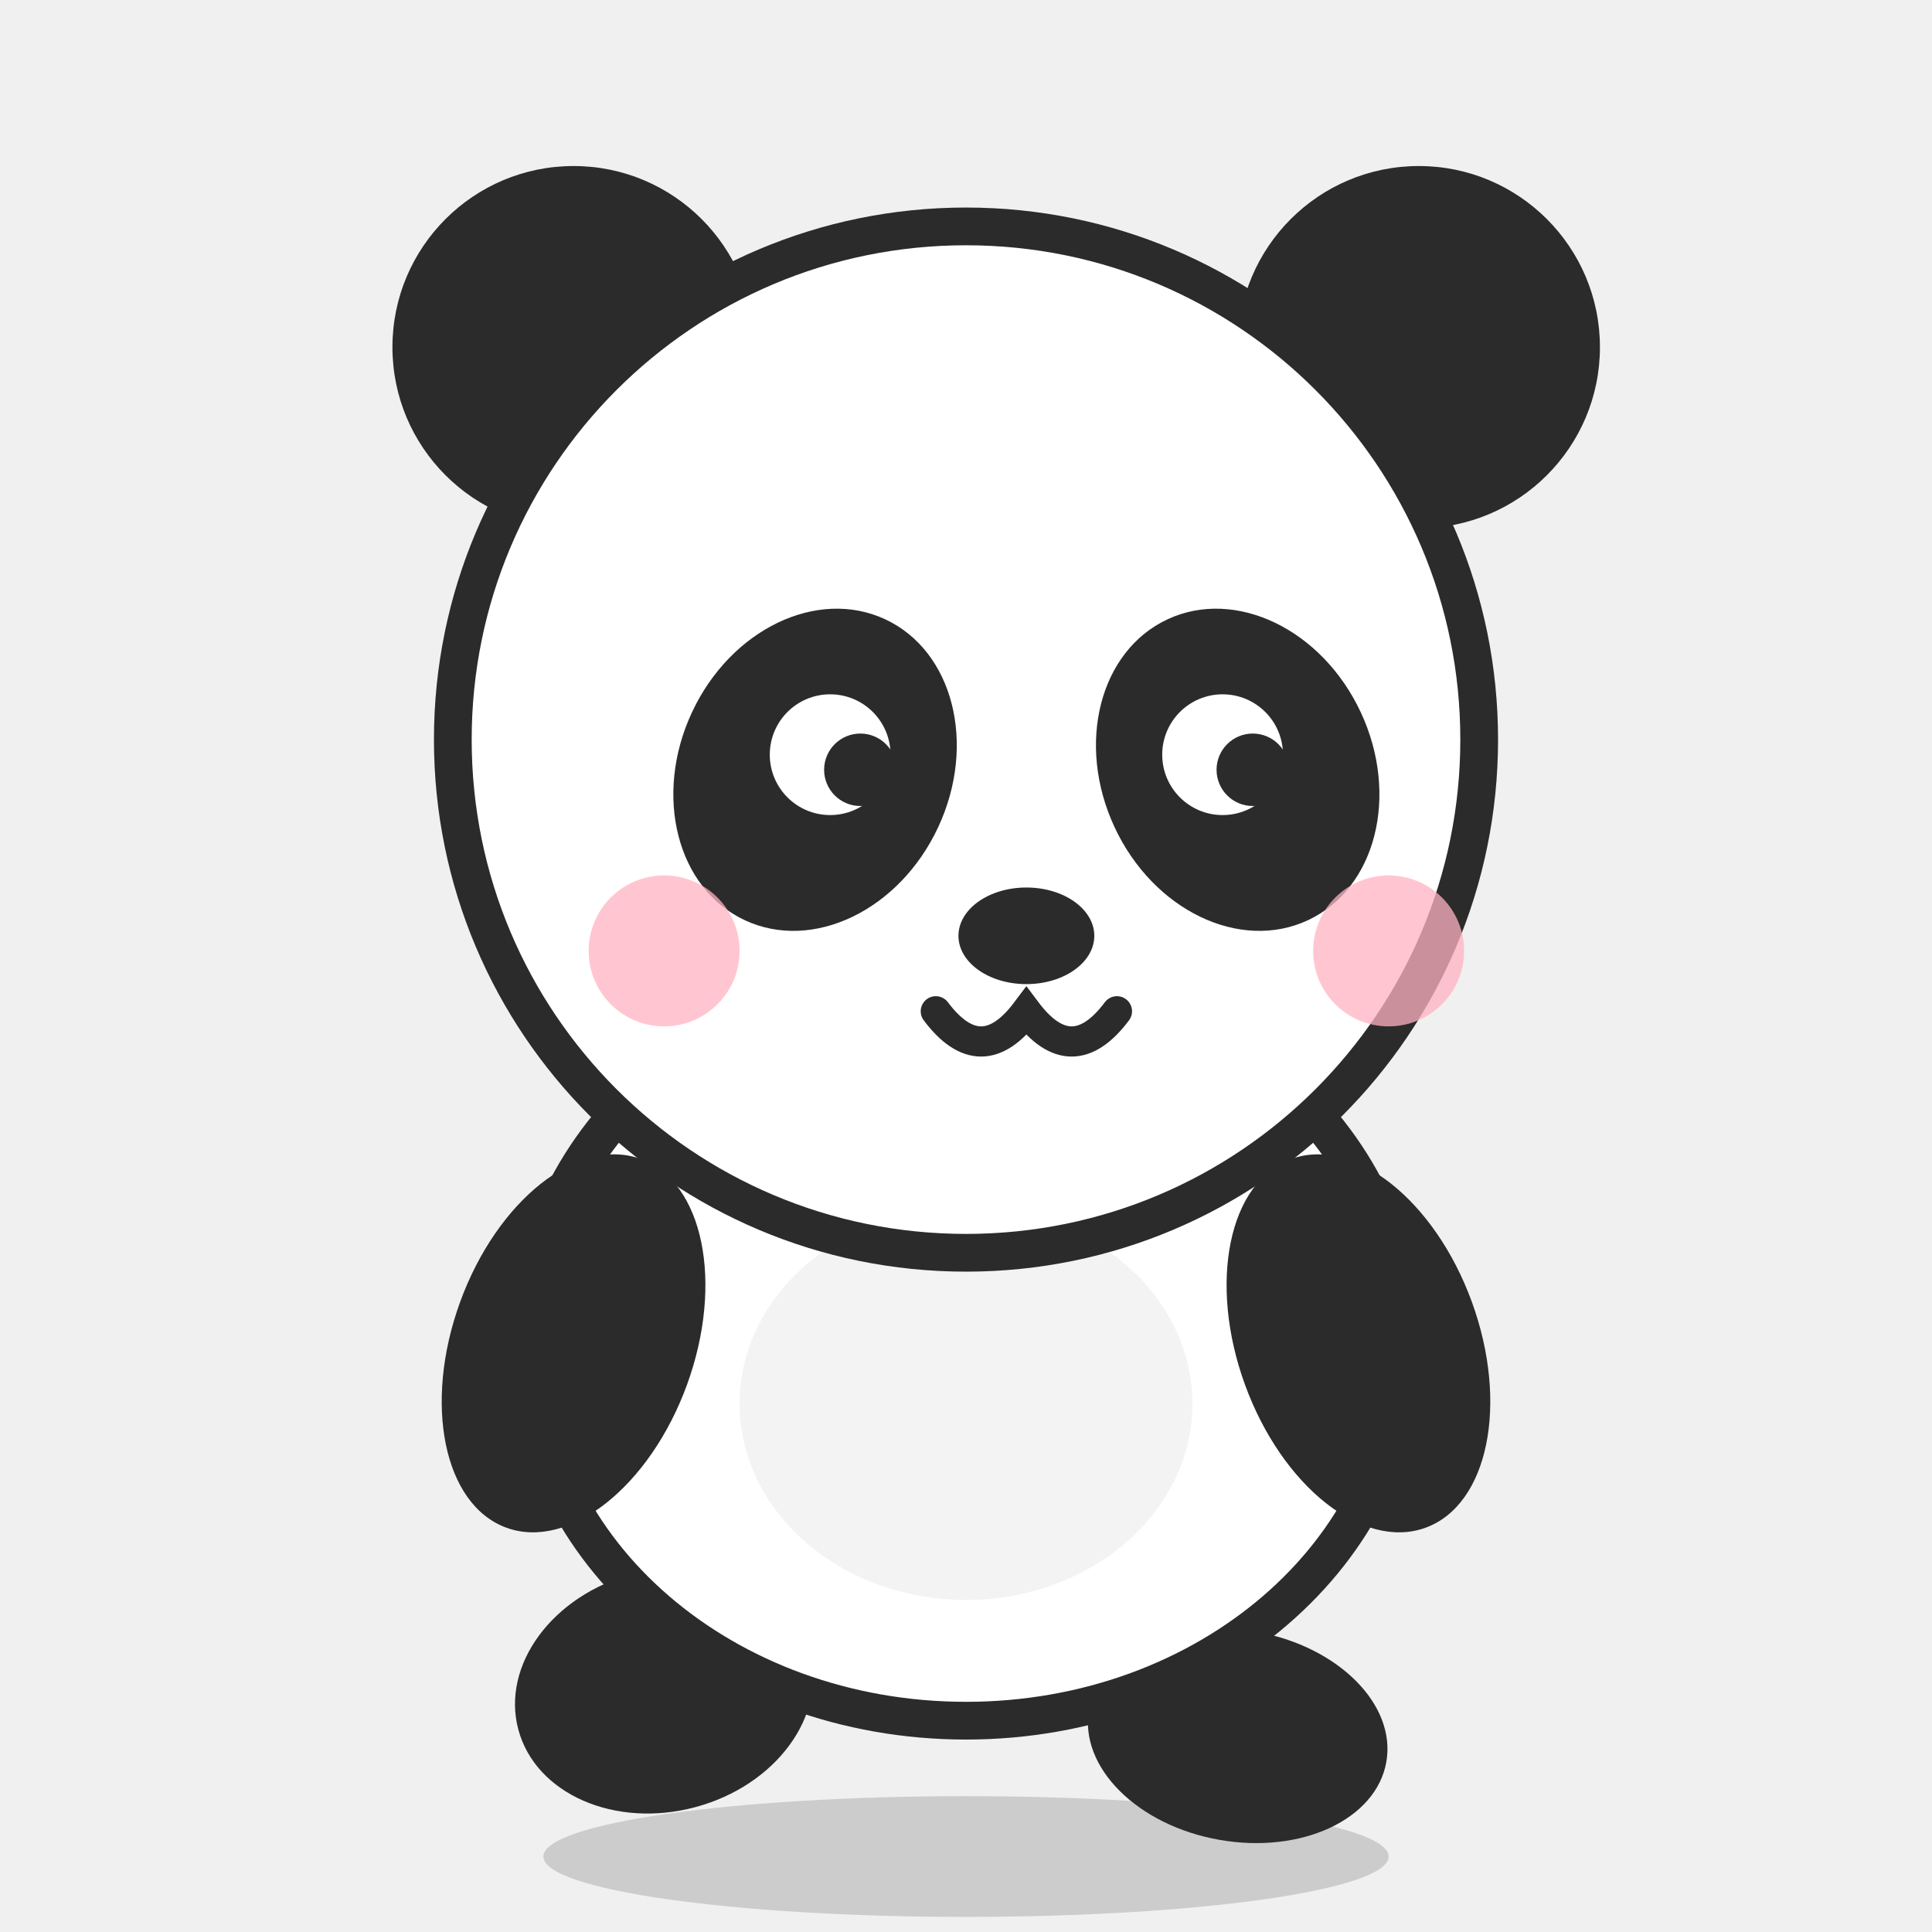
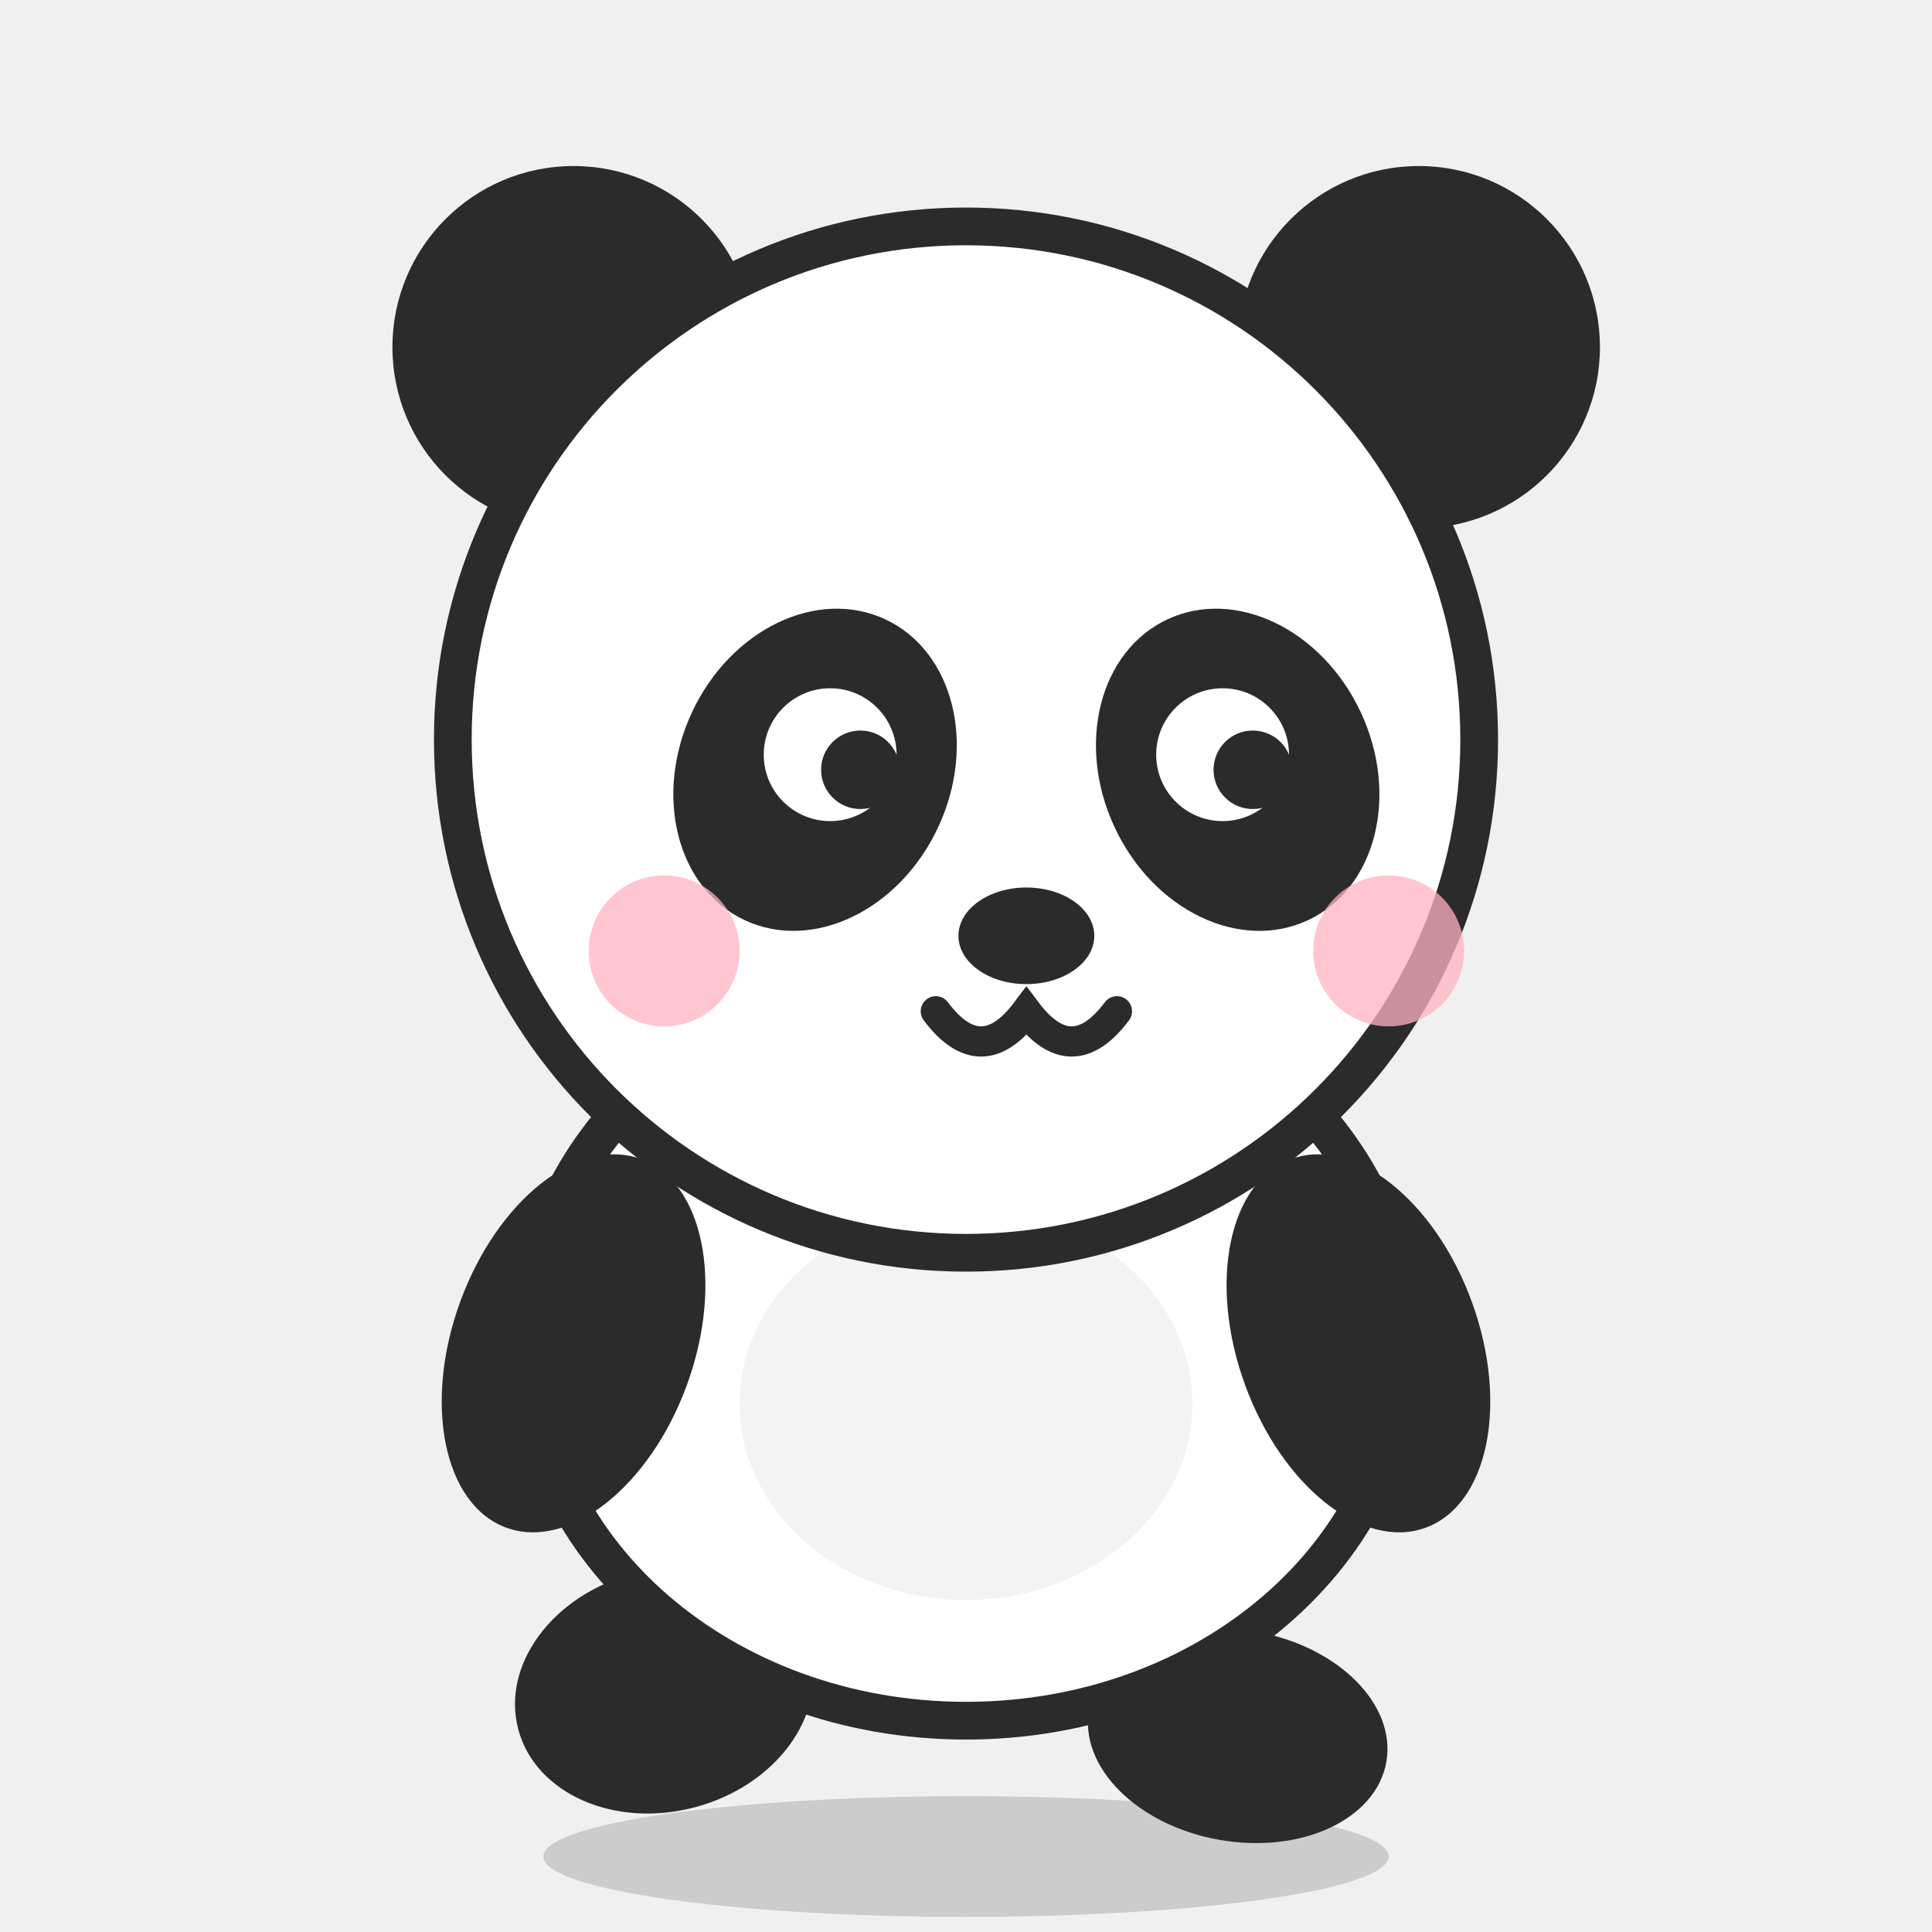
<svg xmlns="http://www.w3.org/2000/svg" viewBox="0 0 128 128" width="128" height="128">
  <ellipse cx="64" cy="123" rx="28" ry="4" fill="#000" opacity=".15" />
  <ellipse cx="44" cy="112" rx="10" ry="8" fill="#2b2b2b" transform="rotate(-15 44 112)" />
  <ellipse cx="82" cy="115" rx="10" ry="7" fill="#2b2b2b" transform="rotate(10 82 115)" />
  <ellipse cx="64" cy="89" rx="29" ry="25" fill="#ffffff" stroke="#2b2b2b" stroke-width="2.5" />
  <ellipse cx="64" cy="93" rx="15" ry="13" fill="#f3f3f3" />
-   <ellipse cx="38" cy="89" rx="8" ry="13" fill="#2b2b2b" transform="rotate(20 38 89)" />
-   <ellipse cx="90" cy="89" rx="8" ry="13" fill="#2b2b2b" transform="rotate(-20 90 89)" />
  <circle cx="38" cy="23" r="12" fill="#2b2b2b" />
  <circle cx="94" cy="23" r="12" fill="#2b2b2b" />
  <circle cx="64" cy="49" r="34" fill="#ffffff" stroke="#2b2b2b" stroke-width="2.5" />
  <ellipse cx="54" cy="51" rx="9" ry="11" fill="#2b2b2b" transform="rotate(25 54 51)" />
  <ellipse cx="82" cy="51" rx="9" ry="11" fill="#2b2b2b" transform="rotate(-25 82 51)" />
-   <circle cx="55" cy="50" r="4" fill="#fff" />
-   <circle cx="57" cy="51" r="2.4" fill="#2b2b2b" />
-   <circle cx="81" cy="50" r="4" fill="#fff" />
-   <circle cx="83" cy="51" r="2.4" fill="#2b2b2b" />
+   <circle cx="55" cy="50" r="4.4" fill="#fff" />
+   <circle cx="57" cy="51" r="2.6" fill="#2b2b2b" />
+   <circle cx="81" cy="50" r="4.4" fill="#fff" />
+   <circle cx="83" cy="51" r="2.6" fill="#2b2b2b" />
  <ellipse cx="68" cy="62" rx="4.5" ry="3.2" fill="#2b2b2b" />
  <path d="M62 67 q3 4 6 0 q3 4 6 0" fill="none" stroke="#2b2b2b" stroke-width="2" stroke-linecap="round" />
-   <circle cx="44" cy="63" r="5" fill="#ffb3c1" opacity=".75" />
-   <circle cx="92" cy="63" r="5" fill="#ffb3c1" opacity=".75" />
+   <ellipse cx="44" cy="63" rx="5" ry="5" fill="#ffb3c1" opacity=".75" />
+   <ellipse cx="92" cy="63" rx="5" ry="5" fill="#ffb3c1" opacity=".75" />
+   <ellipse cx="38" cy="89" rx="8" ry="13" fill="#2b2b2b" transform="rotate(20 38 89)" />
+   <ellipse cx="90" cy="89" rx="8" ry="13" fill="#2b2b2b" transform="rotate(-20 90 89)" />
</svg>
